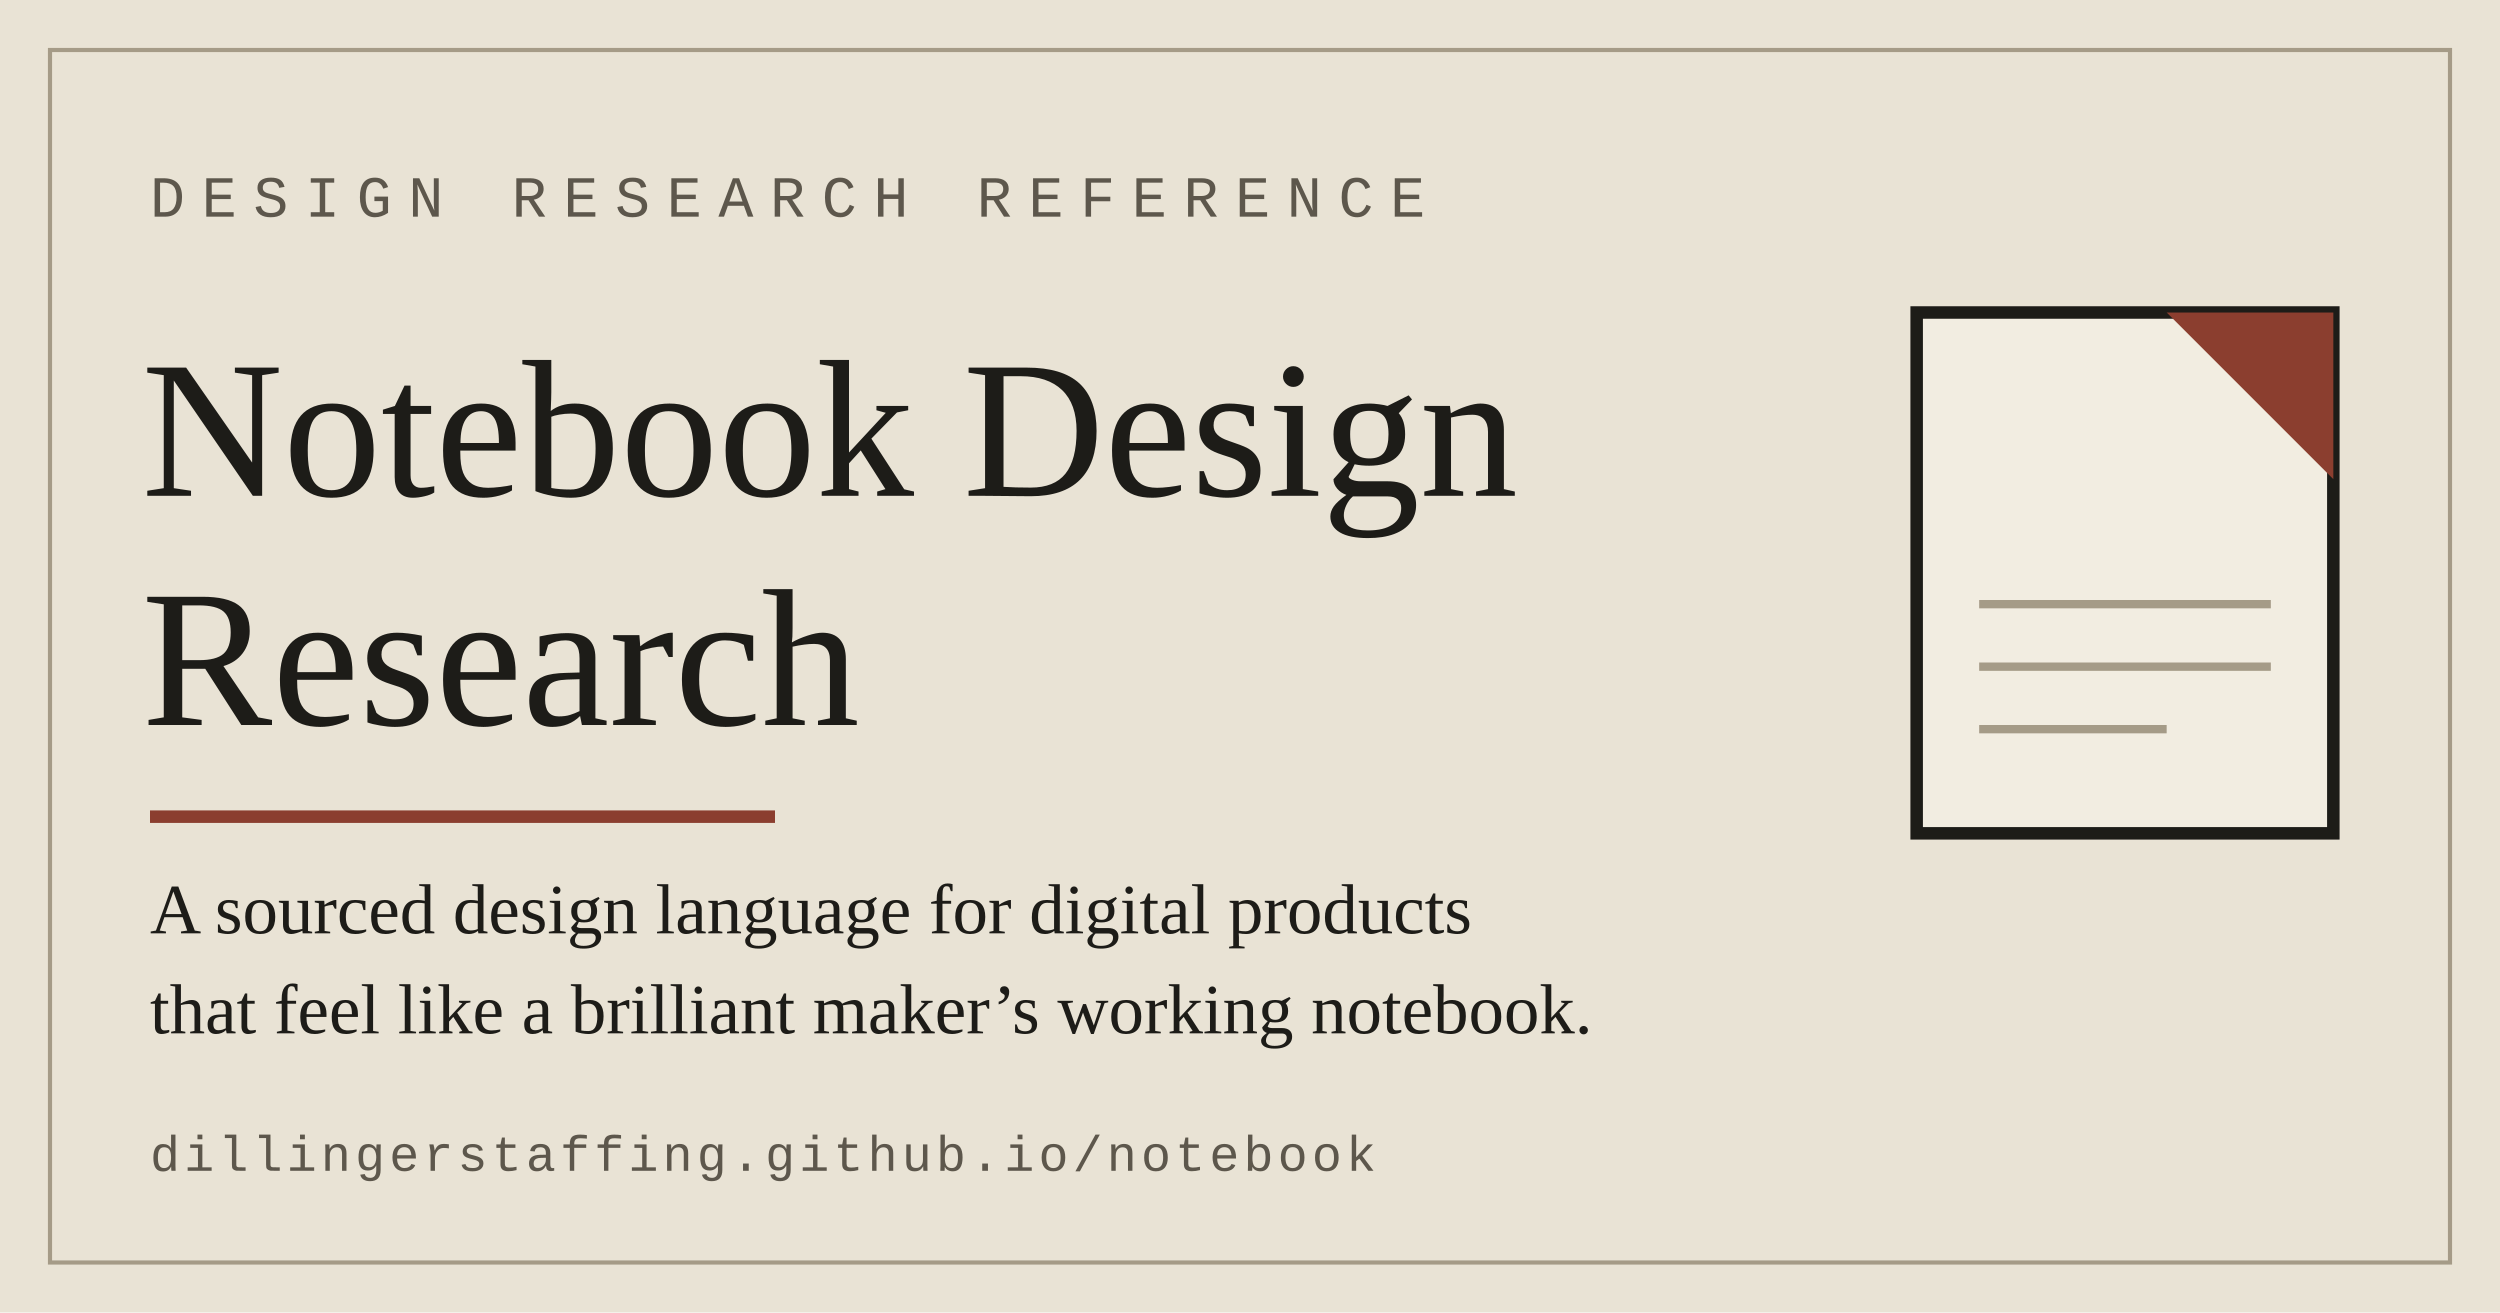
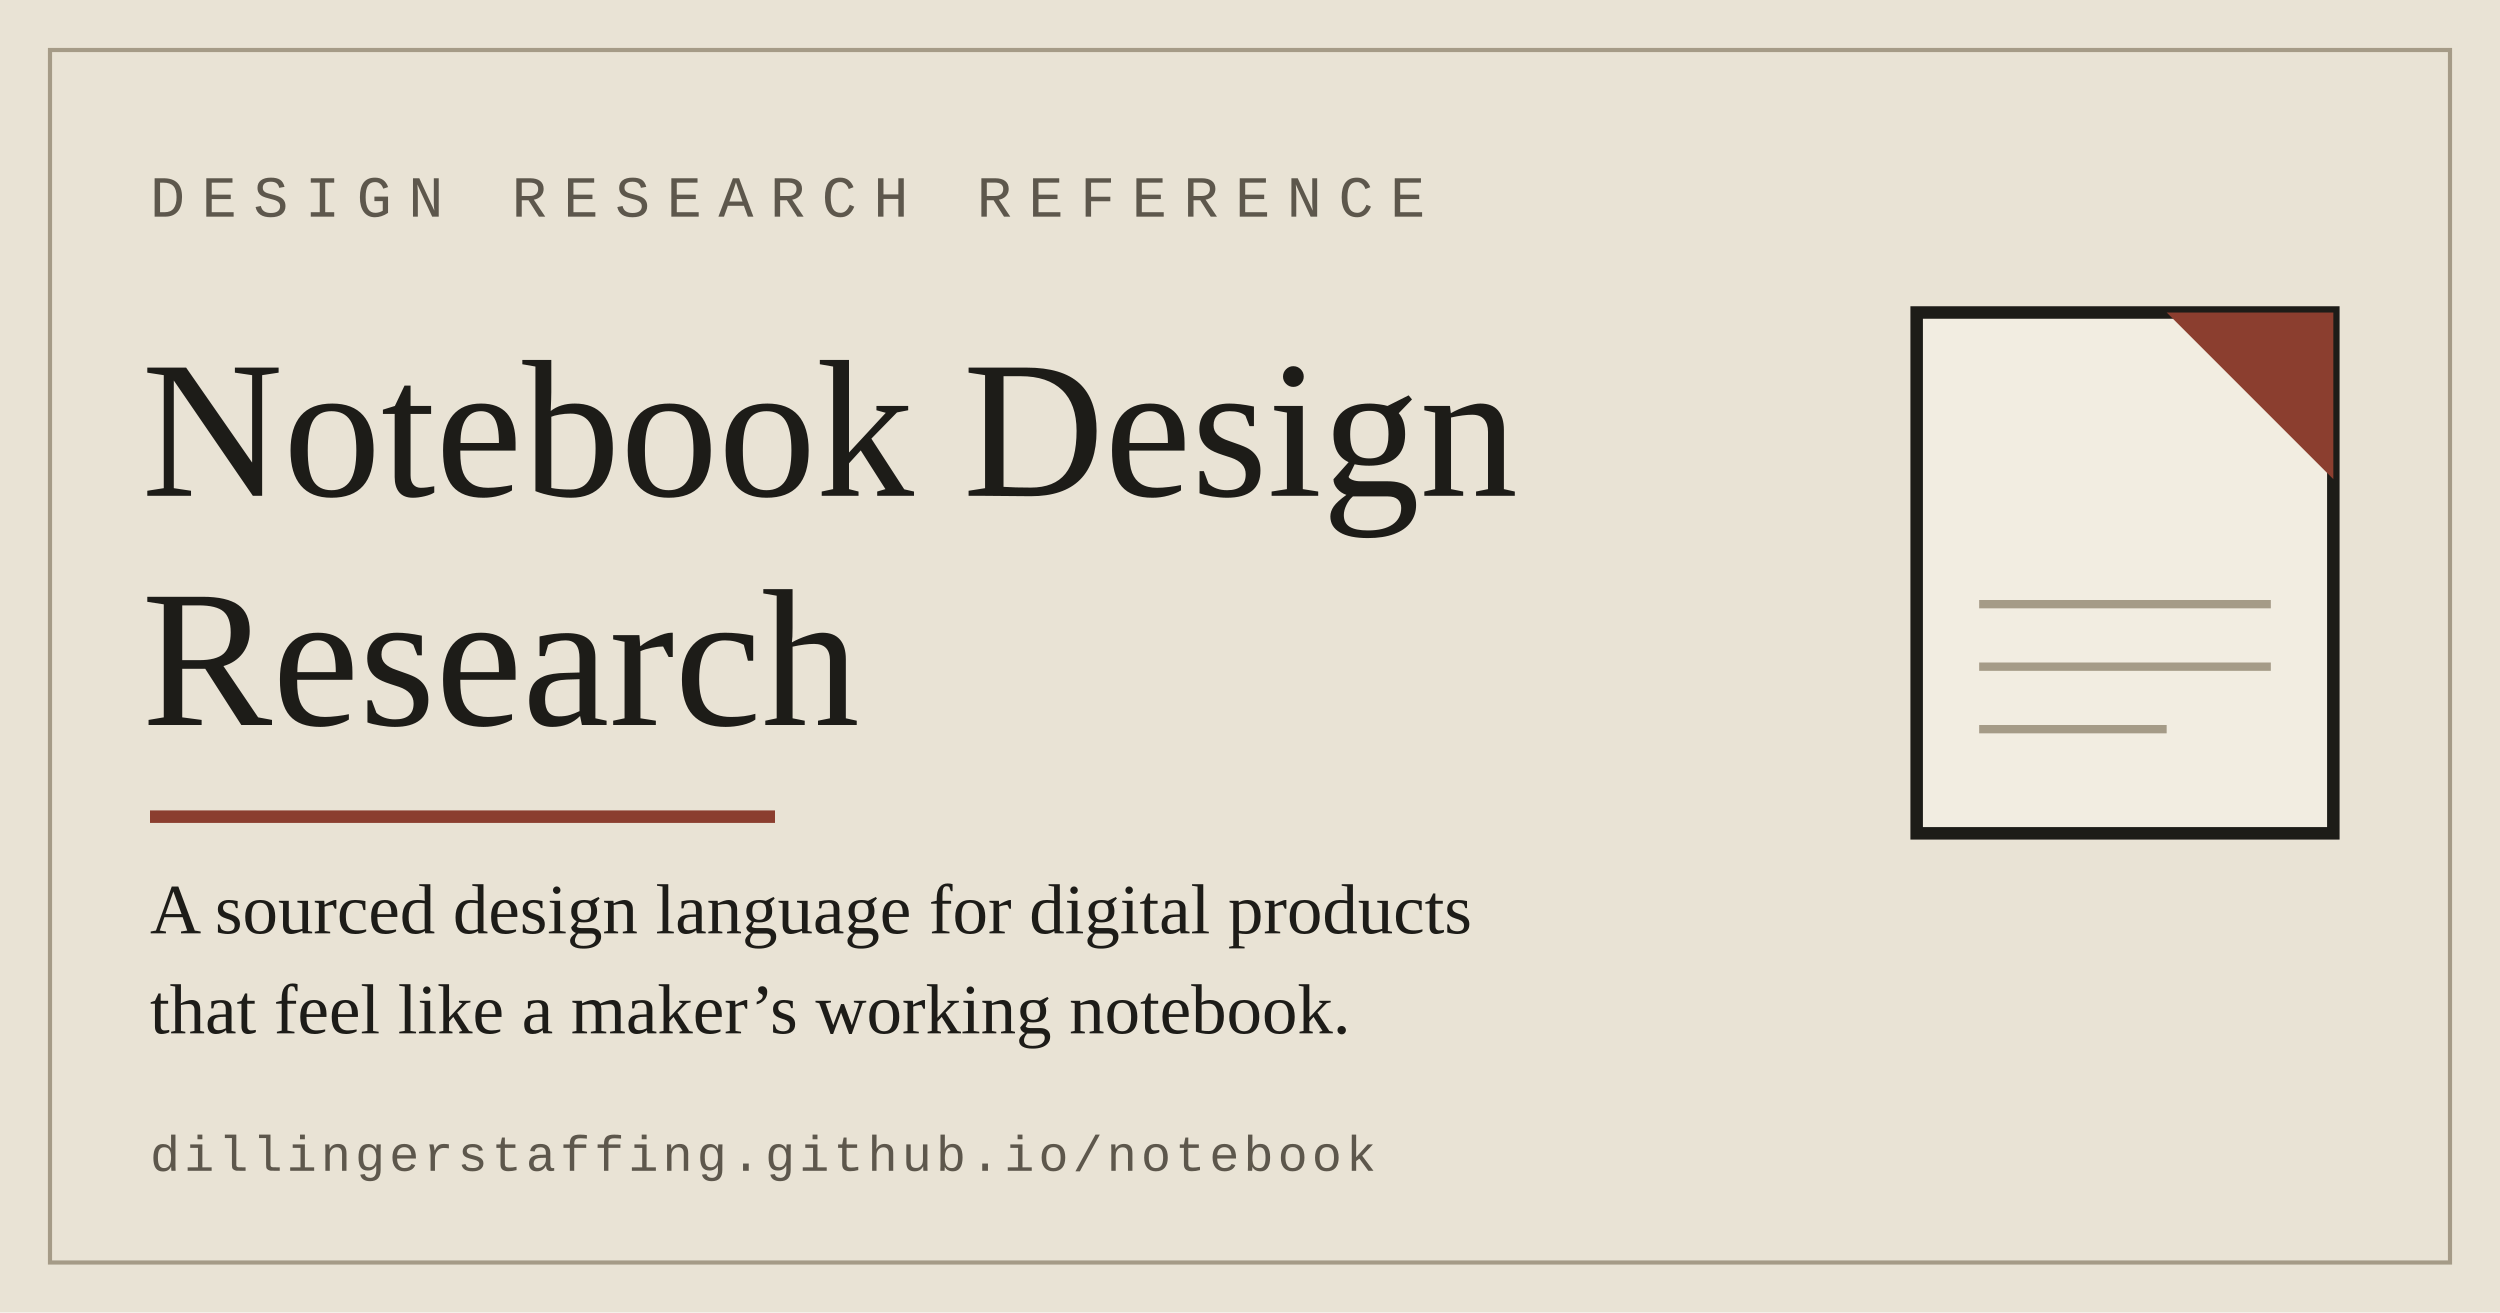
<svg xmlns="http://www.w3.org/2000/svg" width="1200" height="630" viewBox="0 0 1200 630">
  <rect width="1200" height="630" fill="#e9e3d5" />
  <rect x="24" y="24" width="1152" height="582" fill="none" stroke="#a59b87" stroke-width="2" />
  <text x="72" y="104" font-family="'Courier New', monospace" font-size="28" letter-spacing="8" fill="#5d574c">DESIGN RESEARCH REFERENCE</text>
  <text x="68" y="238" font-family="Georgia, 'Times New Roman', serif" font-size="94" fill="#1d1c18">Notebook Design</text>
  <text x="68" y="348" font-family="Georgia, 'Times New Roman', serif" font-size="94" fill="#1d1c18">Research</text>
  <line x1="72" y1="392" x2="372" y2="392" stroke="#8b3e2f" stroke-width="6" />
  <text x="72" y="448" font-family="Georgia, 'Times New Roman', serif" font-size="34" fill="#1d1c18">A sourced design language for digital products</text>
-   <text x="72" y="496" font-family="Georgia, 'Times New Roman', serif" font-size="34" fill="#1d1c18">that feel like a brilliant maker’s working notebook.</text>
+   <text x="72" y="496" font-family="Georgia, 'Times New Roman', serif" font-size="34" fill="#1d1c18">that feel like a maker’s working notebook.</text>
  <text x="72" y="562" font-family="'Courier New', monospace" font-size="24" letter-spacing="2" fill="#5d574c">dillingerstaffing.github.io/notebook</text>
  <g>
    <rect x="920" y="150" width="200" height="250" fill="#f2ede1" stroke="#1d1c18" stroke-width="6" />
    <polygon points="1120,150 1120,230 1040,150" fill="#8b3e2f" />
    <line x1="950" y1="290" x2="1090" y2="290" stroke="#a59b87" stroke-width="4" />
    <line x1="950" y1="320" x2="1090" y2="320" stroke="#a59b87" stroke-width="4" />
    <line x1="950" y1="350" x2="1040" y2="350" stroke="#a59b87" stroke-width="4" />
  </g>
</svg>
